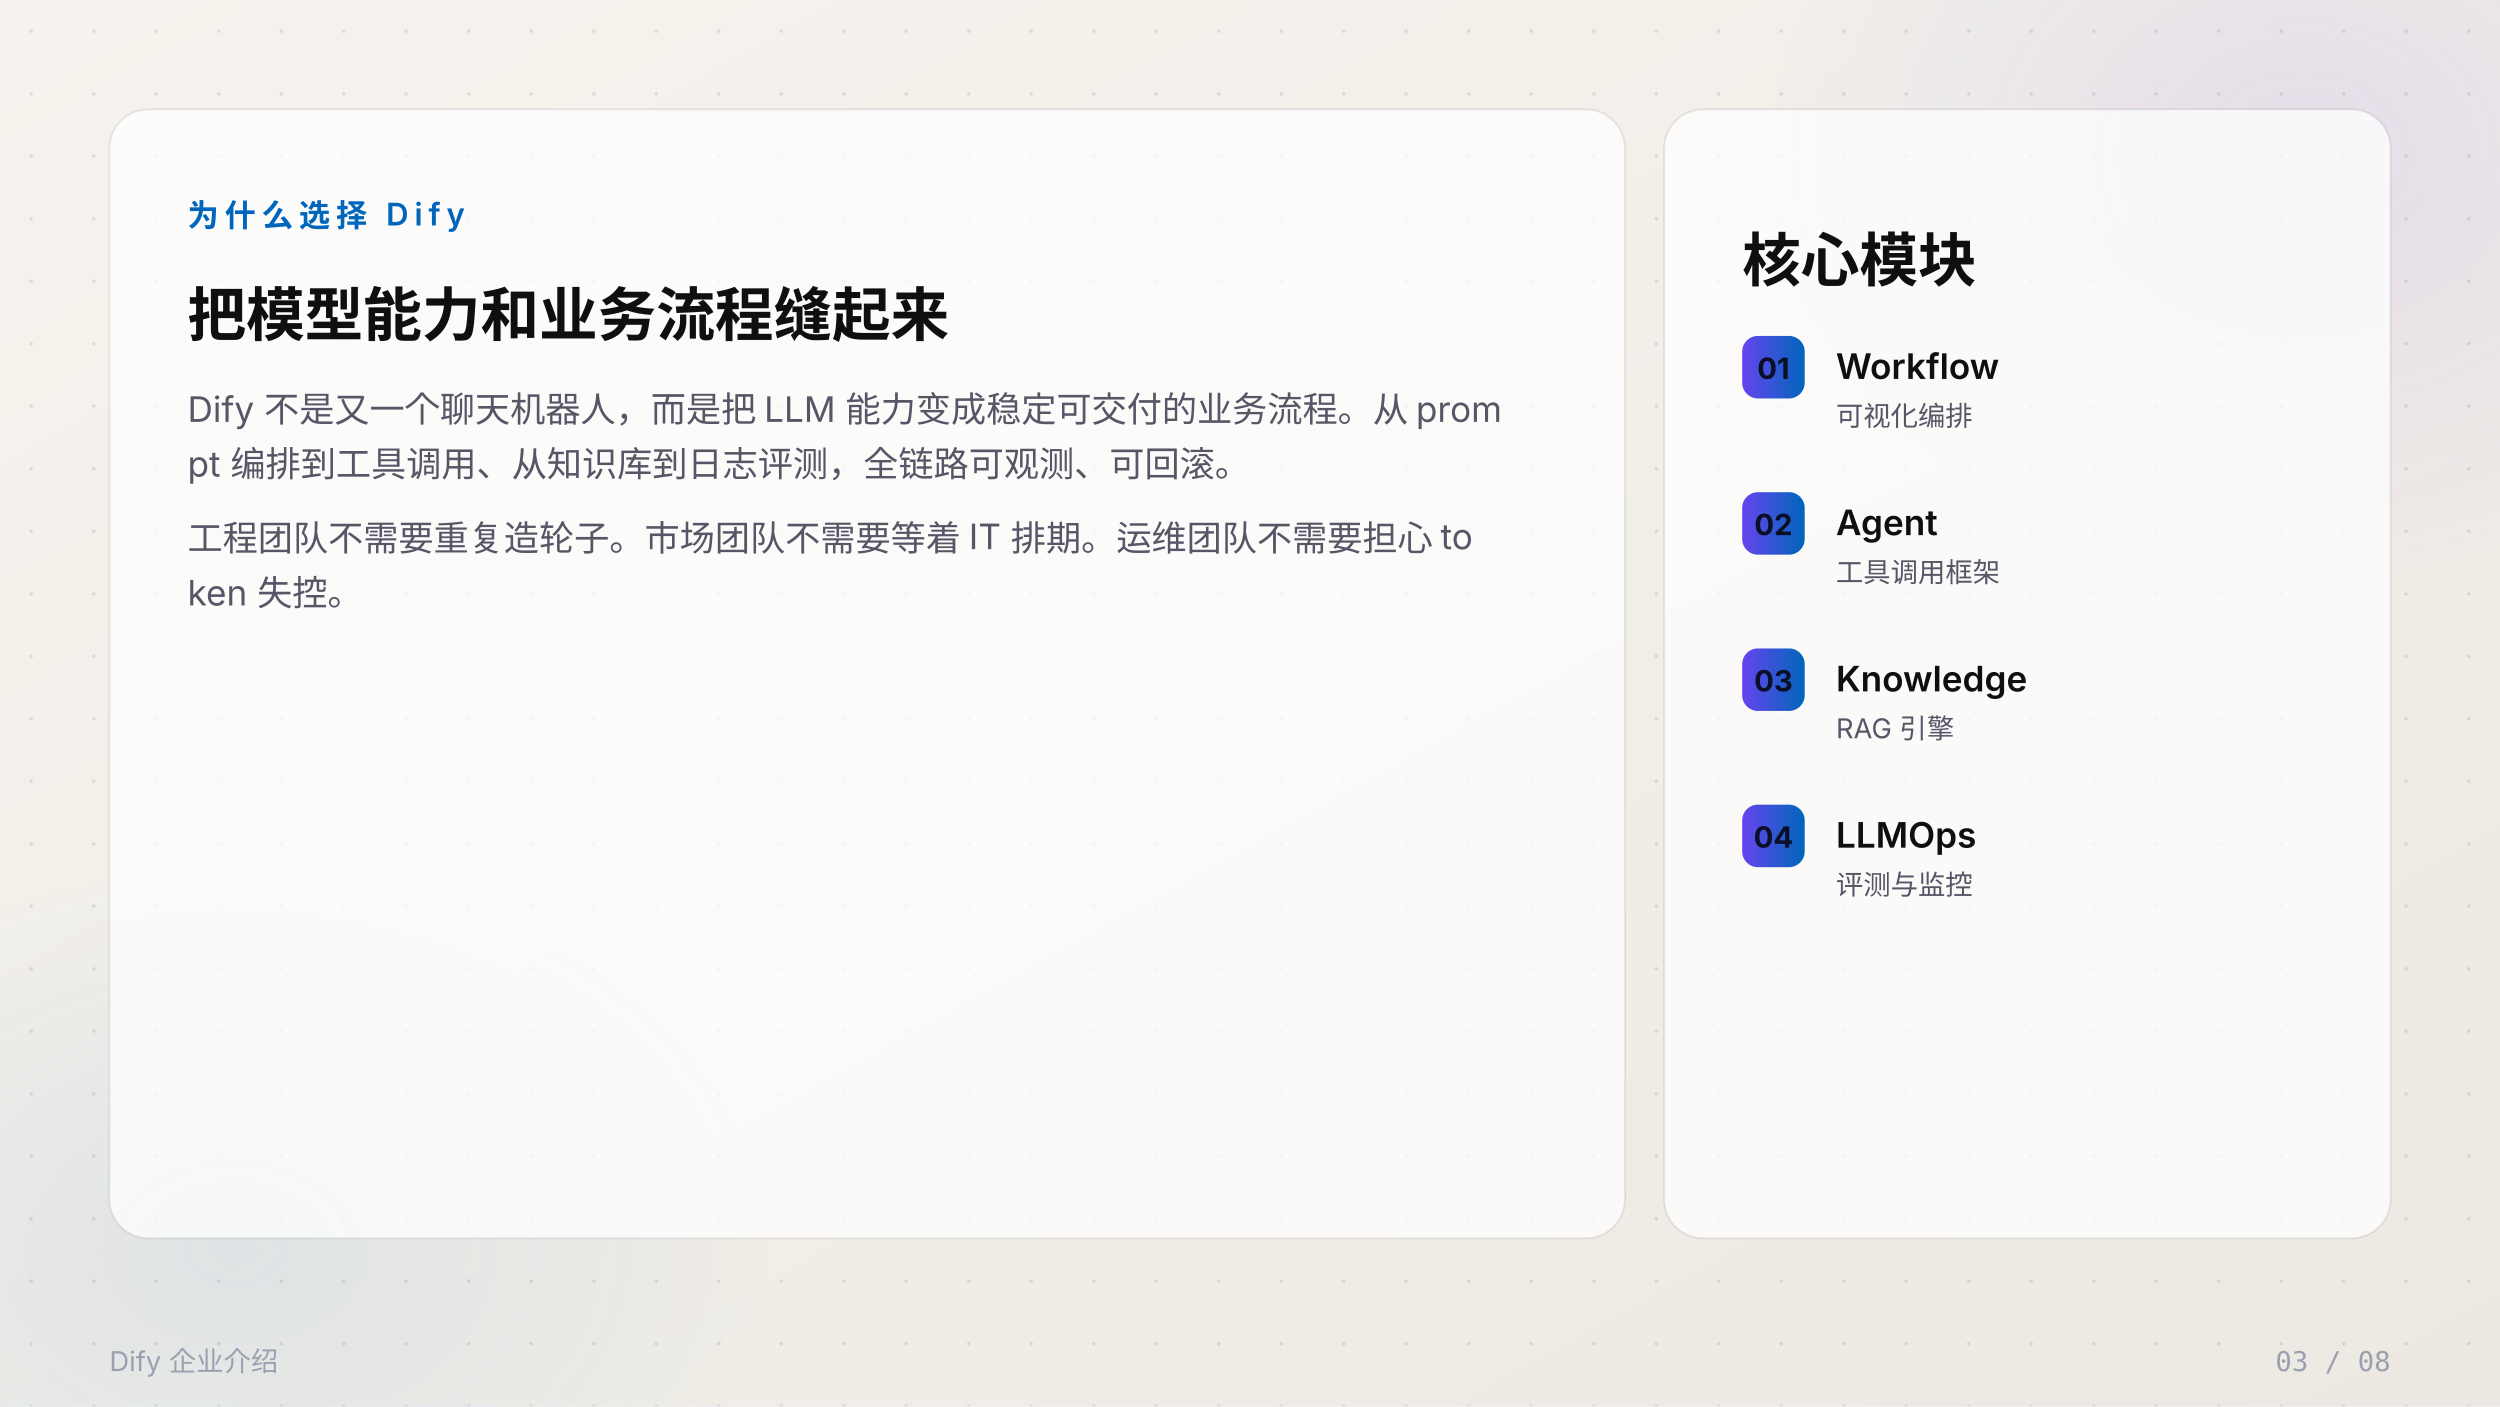
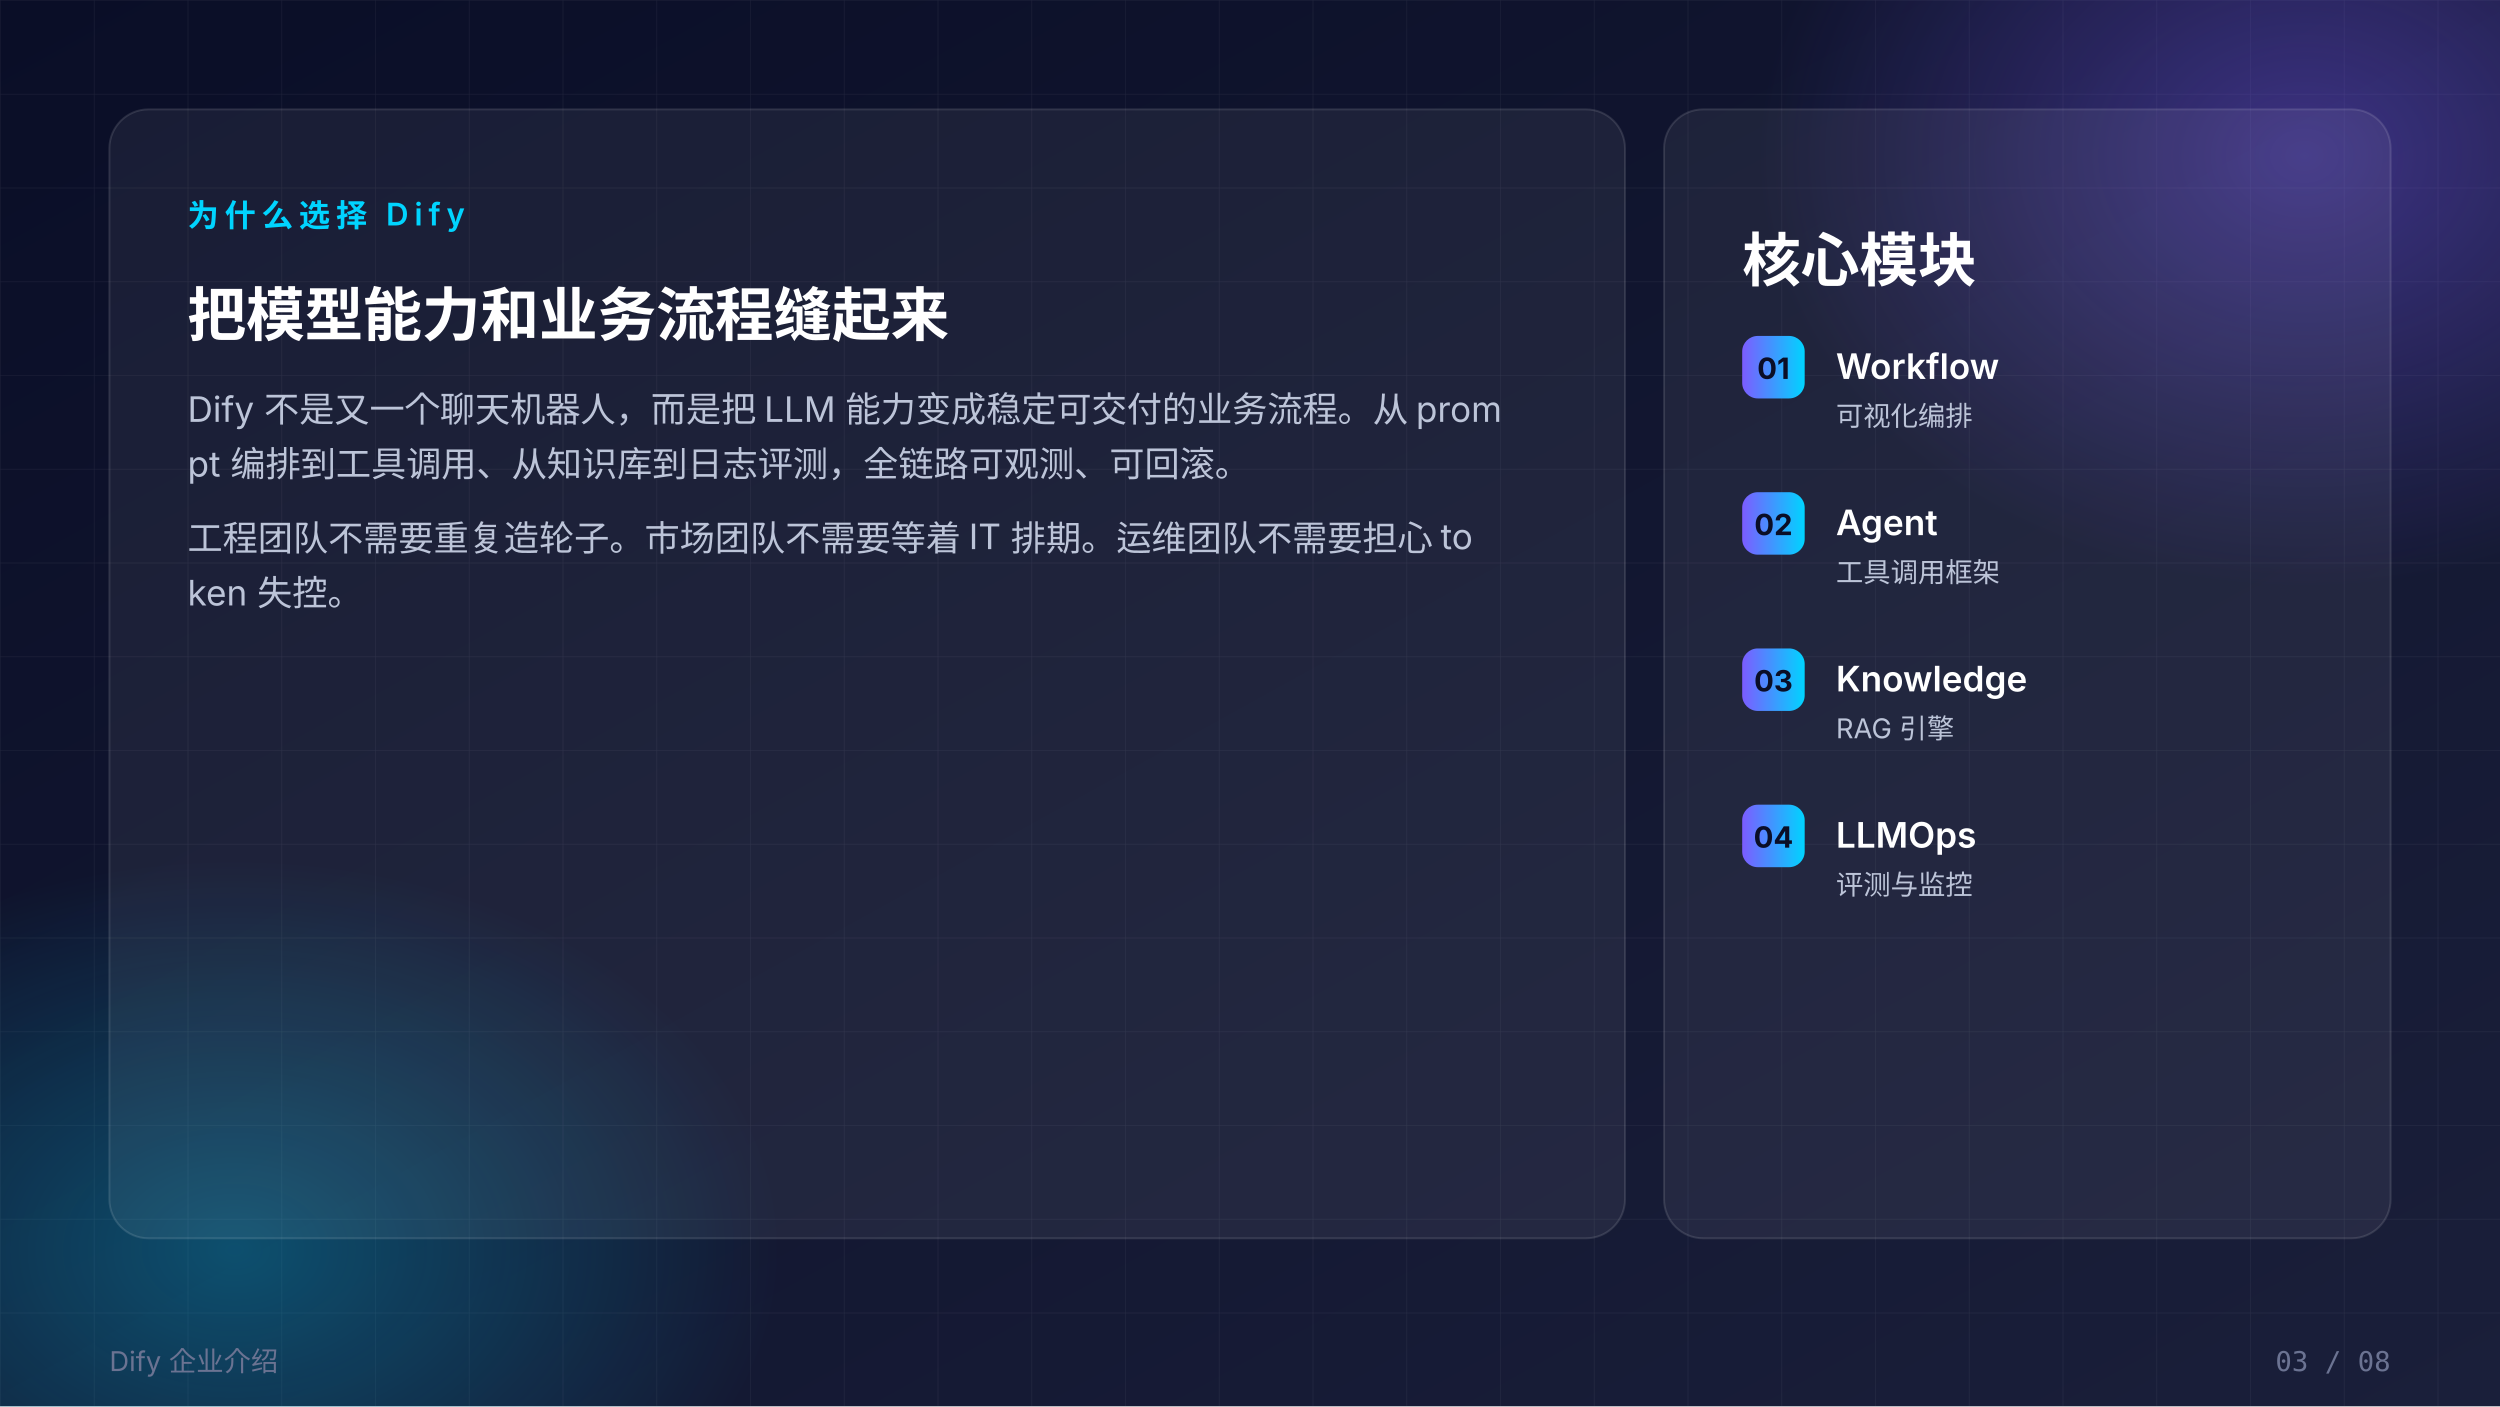
<svg xmlns="http://www.w3.org/2000/svg" viewBox="0 0 1280 720" width="1280" height="720">
  <defs>
    <linearGradient id="bg-grad" x1="0%" y1="0%" x2="100%" y2="100%">
-       <stop offset="0%" stop-color="#F6F3EE" />
-       <stop offset="100%" stop-color="#EDE9E2" />
+       <stop offset="0%" stop-color="#0a0e27" />
+       <stop offset="100%" stop-color="#1a1f3a" />
    </linearGradient>
    <linearGradient id="accent-grad" x1="0%" y1="0%" x2="100%" y2="0%">
-       <stop offset="0%" stop-color="#6644ee" />
-       <stop offset="100%" stop-color="#0066bb" />
+       <stop offset="0%" stop-color="#7c5cff" />
+       <stop offset="100%" stop-color="#00d4ff" />
    </linearGradient>
    <linearGradient id="accent-grad-v" x1="0%" y1="0%" x2="0%" y2="100%">
-       <stop offset="0%" stop-color="#6644ee" />
-       <stop offset="100%" stop-color="#0066bb" />
+       <stop offset="0%" stop-color="#7c5cff" />
+       <stop offset="100%" stop-color="#00d4ff" />
    </linearGradient>
    <radialGradient id="spot-1" cx="50%" cy="50%" r="50%">
-       <stop offset="0%" stop-color="#6644ee" stop-opacity="0.1" />
-       <stop offset="100%" stop-color="#6644ee" stop-opacity="0" />
+       <stop offset="0%" stop-color="#7c5cff" stop-opacity="0.4" />
+       <stop offset="100%" stop-color="#7c5cff" stop-opacity="0" />
    </radialGradient>
    <radialGradient id="spot-2" cx="50%" cy="50%" r="50%">
-       <stop offset="0%" stop-color="#0066bb" stop-opacity="0.08" />
-       <stop offset="100%" stop-color="#0066bb" stop-opacity="0" />
+       <stop offset="0%" stop-color="#00d4ff" stop-opacity="0.3" />
+       <stop offset="100%" stop-color="#00d4ff" stop-opacity="0" />
    </radialGradient>
-     <pattern id="bg-texture" width="32" height="32" patternUnits="userSpaceOnUse">
-       <circle cx="16" cy="16" r="0.9" fill="#1a1a2e" fill-opacity="0.12" />
+     <pattern id="bg-texture" width="48" height="48" patternUnits="userSpaceOnUse">
+       <path d="M 48 0 L 0 0 0 48" fill="none" stroke="#ffffff" stroke-opacity="0.08" stroke-width="0.5" />
    </pattern>
  </defs>
  <style type="text/css">
    text { font-family: 'PingFang SC', 'Microsoft YaHei', 'SF Pro Display', 'Inter', sans-serif; }
    .mono { font-family: 'SF Mono', 'JetBrains Mono', Menlo, monospace; }
-     .eyebrow { font-size: 16px; fill: #0066bb; letter-spacing: 3px; font-weight: 600; }
-     .h1 { font-size: 60px; fill: #0F0F10; font-weight: 700; }
-     .h2 { font-size: 44px; fill: #0F0F10; font-weight: 700; }
-     .h3 { font-size: 30px; fill: #0F0F10; font-weight: 600; }
-     .h4 { font-size: 22px; fill: #0F0F10; font-weight: 600; }
-     .body { font-size: 18px; fill: #555666; }
-     .small { font-size: 14px; fill: #9BA0B0; }
-     .stat-huge { font-size: 110px; fill: #0F0F10; font-weight: 800; }
-     .stat-unit { font-size: 28px; fill: #555666; font-weight: 500; }
+     .eyebrow { font-size: 16px; fill: #00d4ff; letter-spacing: 3px; font-weight: 600; }
+     .h1 { font-size: 60px; fill: #ffffff; font-weight: 700; }
+     .h2 { font-size: 44px; fill: #ffffff; font-weight: 700; }
+     .h3 { font-size: 30px; fill: #ffffff; font-weight: 600; }
+     .h4 { font-size: 22px; fill: #ffffff; font-weight: 600; }
+     .body { font-size: 18px; fill: #bcc4d8; }
+     .small { font-size: 14px; fill: #6b7392; }
+     .stat-huge { font-size: 110px; fill: #ffffff; font-weight: 800; }
+     .stat-unit { font-size: 28px; fill: #bcc4d8; font-weight: 500; }
  </style>
  <rect width="1280" height="720" fill="url(#bg-grad)" />
  <rect width="1280" height="720" fill="url(#bg-texture)" />
  <ellipse cx="1180" cy="80" rx="280" ry="220" fill="url(#spot-1)" />
  <ellipse cx="120" cy="640" rx="280" ry="200" fill="url(#spot-2)" />
  <g transform="translate(56, 56)">
-     <rect x="0" y="0" width="776" height="578" rx="20" fill="#FFFFFF" fill-opacity="0.75" stroke="#1a1a2e" stroke-opacity="0.09" stroke-width="1" />
+     <rect x="0" y="0" width="776" height="578" rx="20" fill="#ffffff" fill-opacity="0.06" stroke="#ffffff" stroke-opacity="0.12" stroke-width="1" />
    <svg x="40" y="40" width="696" height="498" viewBox="0 0 696 498">
      <text x="0" y="20" class="eyebrow">为什么选择 Dify</text>
      <text x="0" y="76" class="h3">把模型能力和业务流程缝起来</text>
-       <text x="0" y="120" font-size="18" fill="#555666">Dify 不是又一个聊天机器人，而是把 LLM 能力变成稳定可交付的业务流程。从 prom</text>
-       <text x="0" y="148" font-size="18" fill="#555666">pt 编排到工具调用、从知识库到日志评测，全链路可观测、可回滚。</text>
-       <text x="0" y="186" font-size="18" fill="#555666">工程团队不需要重复造轮子。市场团队不需要等着 IT 排期。运维团队不需要担心 to</text>
-       <text x="0" y="214" font-size="18" fill="#555666">ken 失控。</text>
+       <text x="0" y="120" font-size="18" fill="#bcc4d8">Dify 不是又一个聊天机器人，而是把 LLM 能力变成稳定可交付的业务流程。从 prom</text>
+       <text x="0" y="148" font-size="18" fill="#bcc4d8">pt 编排到工具调用、从知识库到日志评测，全链路可观测、可回滚。</text>
+       <text x="0" y="186" font-size="18" fill="#bcc4d8">工程团队不需要重复造轮子。市场团队不需要等着 IT 排期。运维团队不需要担心 to</text>
+       <text x="0" y="214" font-size="18" fill="#bcc4d8">ken 失控。</text>
    </svg>
  </g>
  <g transform="translate(852, 56)">
-     <rect x="0" y="0" width="372" height="578" rx="20" fill="#FFFFFF" fill-opacity="0.75" stroke="#1a1a2e" stroke-opacity="0.09" stroke-width="1" />
+     <rect x="0" y="0" width="372" height="578" rx="20" fill="#ffffff" fill-opacity="0.06" stroke="#ffffff" stroke-opacity="0.12" stroke-width="1" />
    <svg x="40" y="40" width="292" height="498" viewBox="0 0 292 498">
      <text x="0" y="48" class="h3">核心模块</text>
      <g transform="translate(0, 76)" opacity="1.0">
        <rect x="0" y="0" width="32" height="32" rx="8" fill="url(#accent-grad)" />
        <text x="16" y="22" text-anchor="middle" font-size="15" font-weight="700" fill="#0a0e27">01</text>
-         <text x="48" y="22" font-size="18" fill="#0F0F10" font-weight="600">Workflow</text>
-         <text x="48" y="46" font-size="14" fill="#555666">可视化编排</text>
+         <text x="48" y="22" font-size="18" fill="#ffffff" font-weight="600">Workflow</text>
+         <text x="48" y="46" font-size="14" fill="#bcc4d8">可视化编排</text>
      </g>
      <g transform="translate(0, 156)" opacity="1.0">
        <rect x="0" y="0" width="32" height="32" rx="8" fill="url(#accent-grad)" />
        <text x="16" y="22" text-anchor="middle" font-size="15" font-weight="700" fill="#0a0e27">02</text>
-         <text x="48" y="22" font-size="18" fill="#0F0F10" font-weight="600">Agent</text>
-         <text x="48" y="46" font-size="14" fill="#555666">工具调用框架</text>
+         <text x="48" y="22" font-size="18" fill="#ffffff" font-weight="600">Agent</text>
+         <text x="48" y="46" font-size="14" fill="#bcc4d8">工具调用框架</text>
      </g>
      <g transform="translate(0, 236)" opacity="1.0">
        <rect x="0" y="0" width="32" height="32" rx="8" fill="url(#accent-grad)" />
        <text x="16" y="22" text-anchor="middle" font-size="15" font-weight="700" fill="#0a0e27">03</text>
-         <text x="48" y="22" font-size="18" fill="#0F0F10" font-weight="600">Knowledge</text>
-         <text x="48" y="46" font-size="14" fill="#555666">RAG 引擎</text>
+         <text x="48" y="22" font-size="18" fill="#ffffff" font-weight="600">Knowledge</text>
+         <text x="48" y="46" font-size="14" fill="#bcc4d8">RAG 引擎</text>
      </g>
      <g transform="translate(0, 316)" opacity="1.0">
        <rect x="0" y="0" width="32" height="32" rx="8" fill="url(#accent-grad)" />
        <text x="16" y="22" text-anchor="middle" font-size="15" font-weight="700" fill="#0a0e27">04</text>
-         <text x="48" y="22" font-size="18" fill="#0F0F10" font-weight="600">LLMOps</text>
-         <text x="48" y="46" font-size="14" fill="#555666">评测与监控</text>
+         <text x="48" y="22" font-size="18" fill="#ffffff" font-weight="600">LLMOps</text>
+         <text x="48" y="46" font-size="14" fill="#bcc4d8">评测与监控</text>
      </g>
    </svg>
  </g>
  <text x="56" y="702" class="small">Dify 企业介绍</text>
  <text x="1224" y="702" class="small mono" text-anchor="end">03 / 08</text>
</svg>
